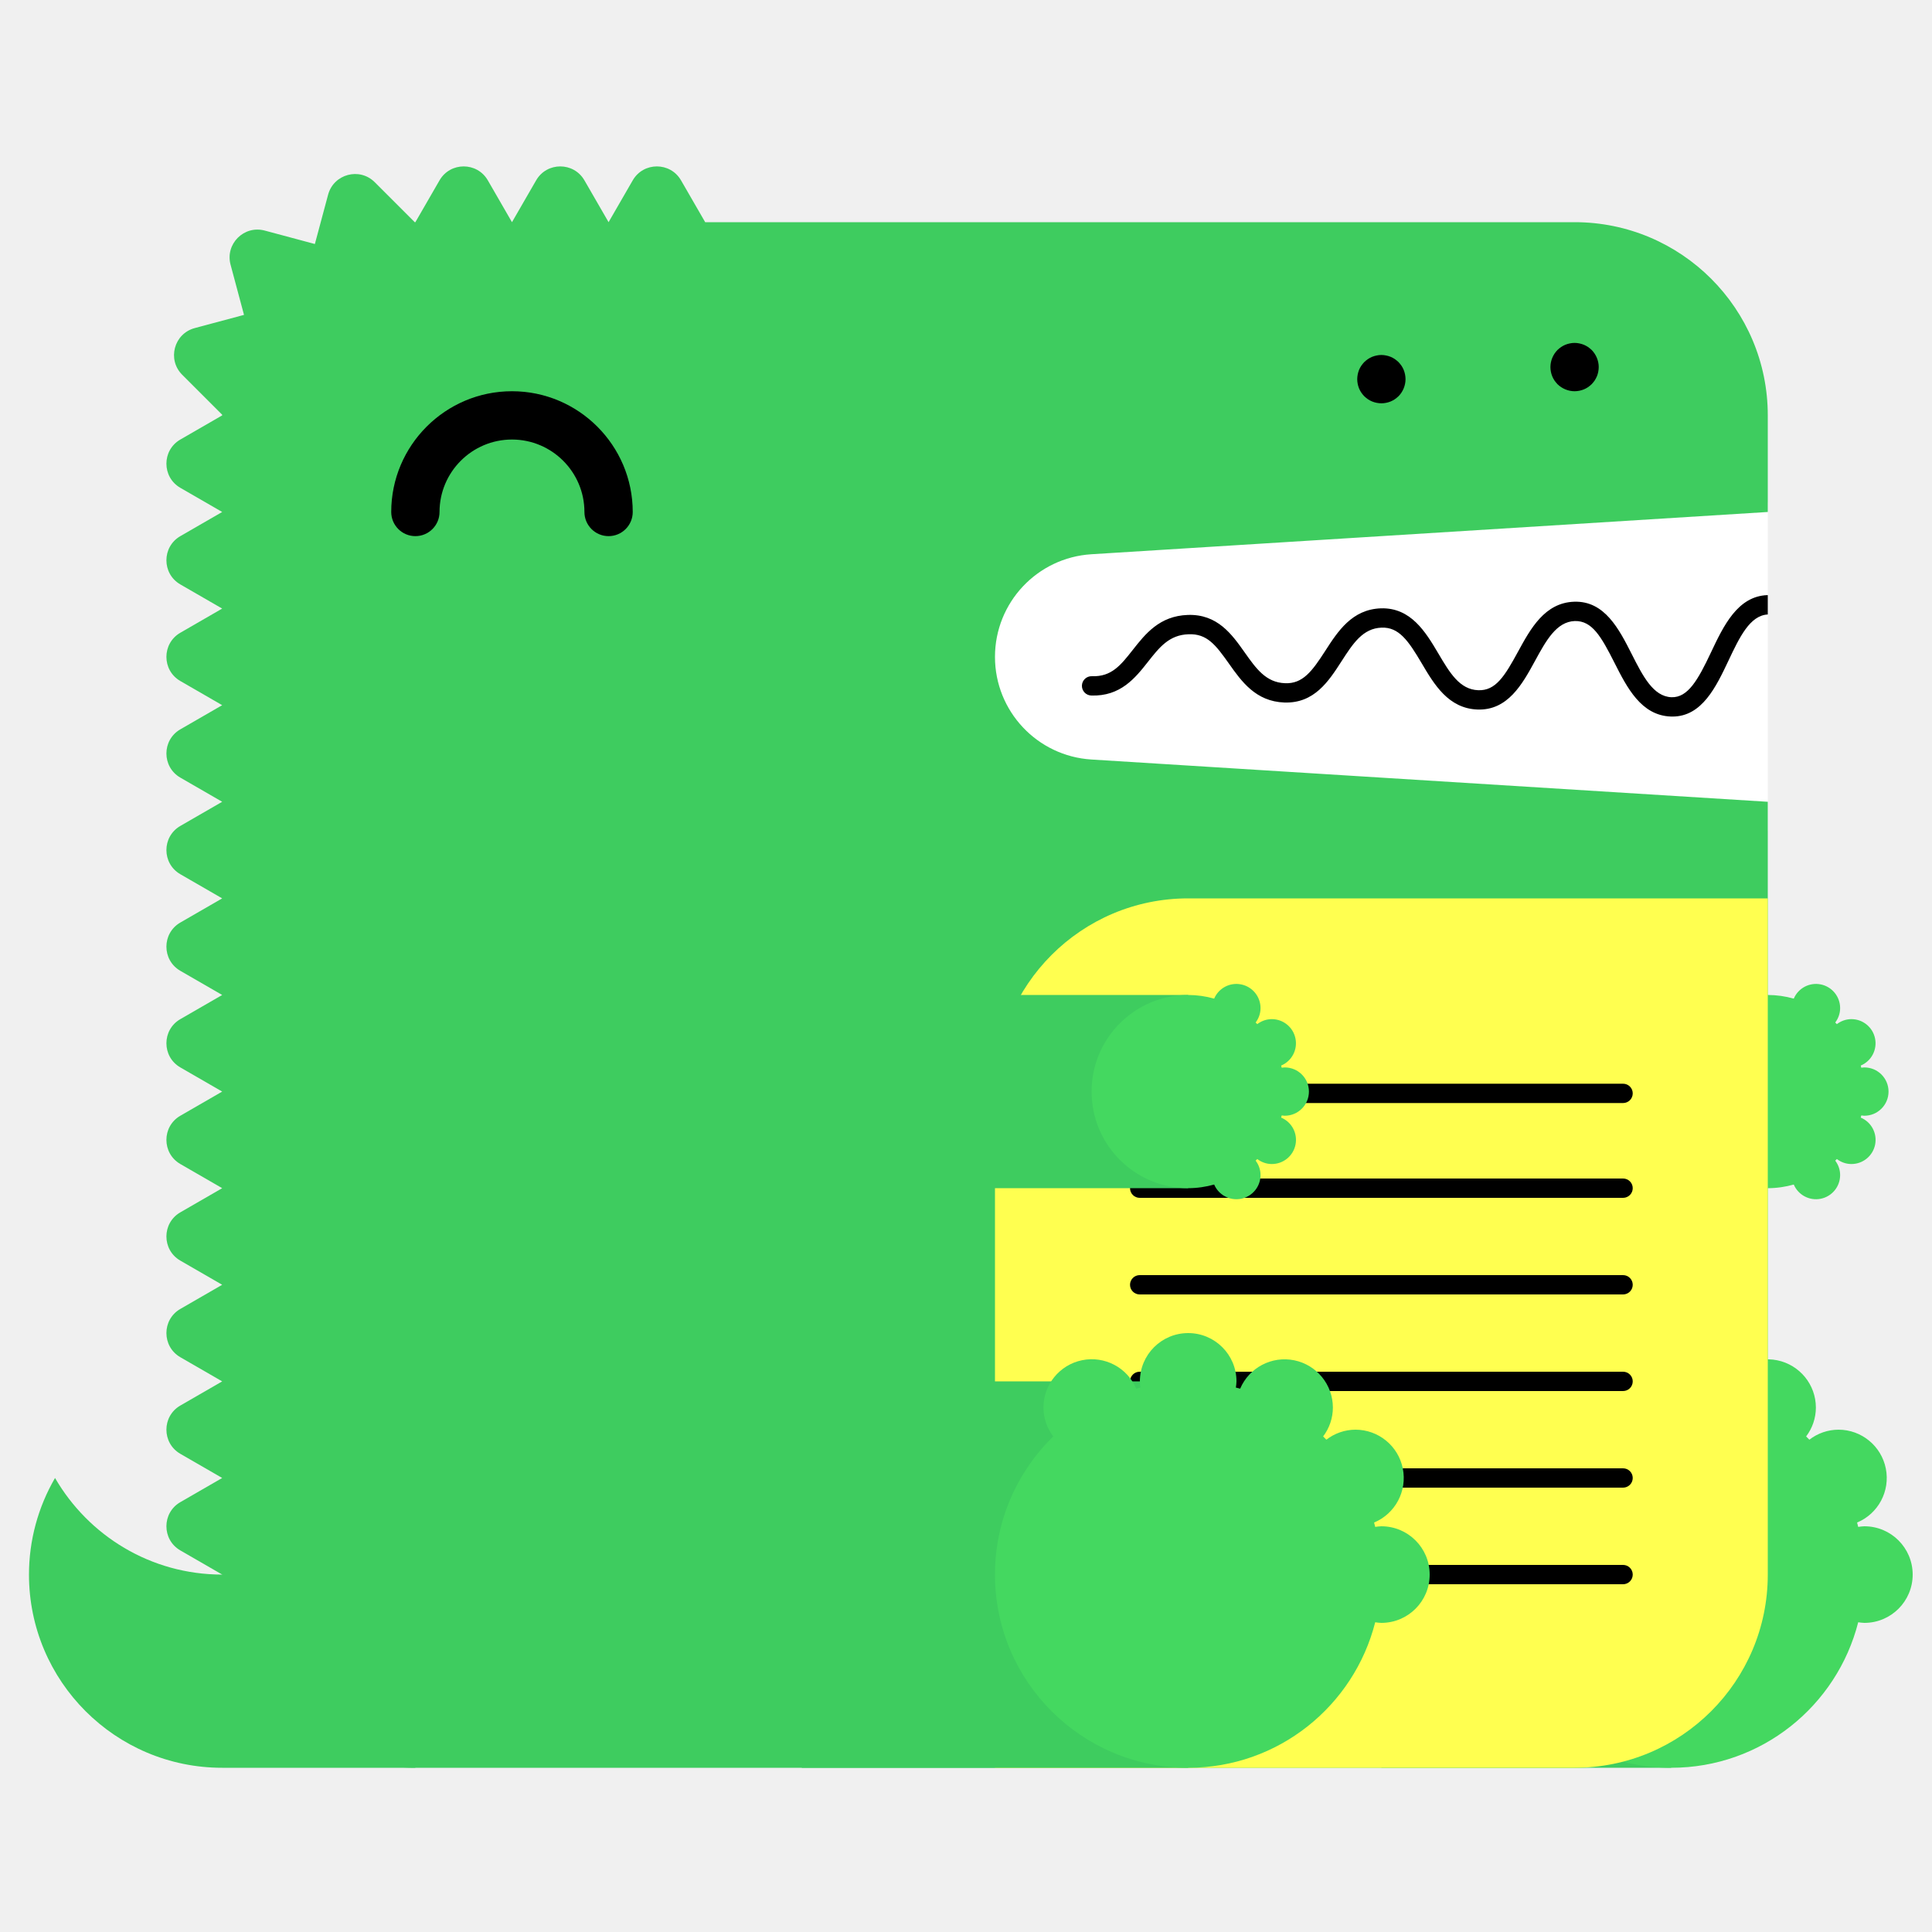
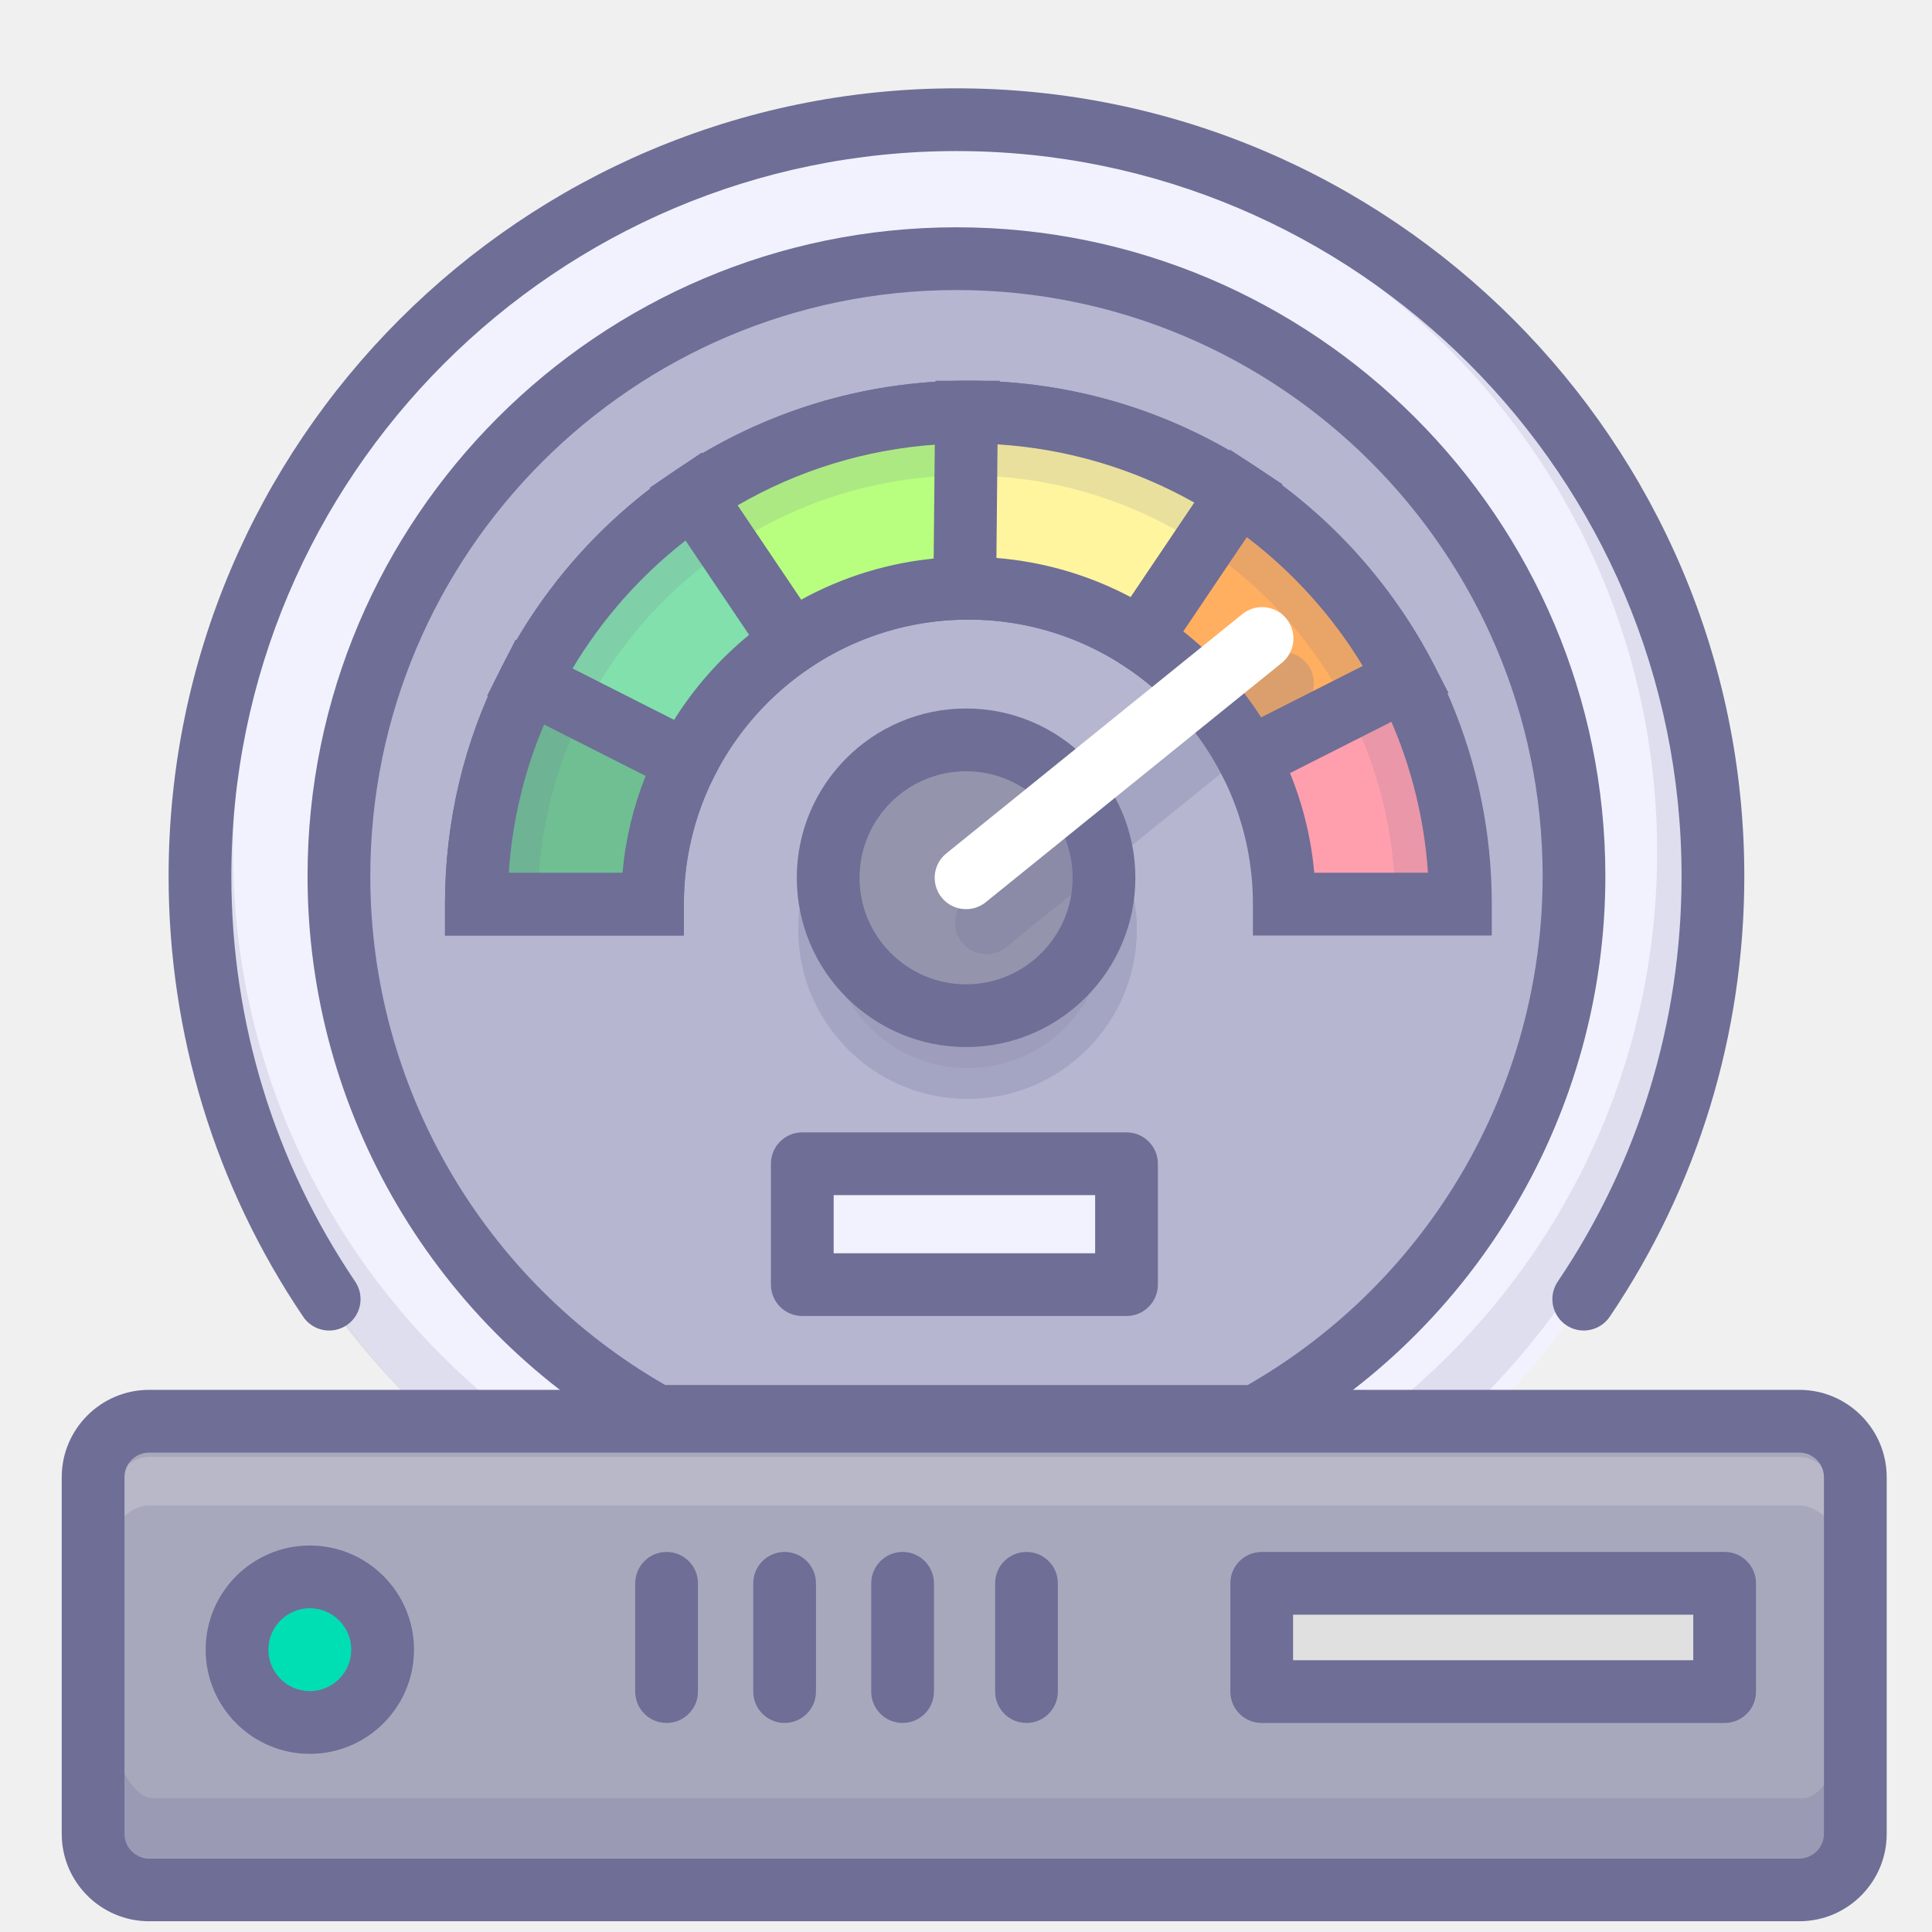
- <svg xmlns="http://www.w3.org/2000/svg" width="200" height="200" viewBox="0 0 200 200">
-   <g fill="none" fill-rule="evenodd">
-     <path fill="#FFF" d="M99 52h84v34H99z" />
-     <path d="M23 163c-7.398 0-13.843-4.027-17.303-10A19.886 19.886 0 0 0 3 163c0 11.046 8.954 20 20 20h20v-20H23z" fill="#3ECC5F" />
-     <path d="M112.98 57.376L183 53V43c0-11.046-8.954-20-20-20H73l-2.5-4.33c-1.112-1.925-3.889-1.925-5 0L63 23l-2.5-4.33c-1.111-1.925-3.889-1.925-5 0L53 23l-2.5-4.33c-1.111-1.925-3.889-1.925-5 0L43 23c-.022 0-.042.003-.065.003l-4.142-4.141c-1.57-1.571-4.252-.853-4.828 1.294l-1.369 5.104-5.192-1.392c-2.148-.575-4.111 1.389-3.535 3.536l1.39 5.193-5.102 1.367c-2.148.576-2.867 3.259-1.296 4.83l4.142 4.142c0 .021-.003.042-.003.064l-4.33 2.5c-1.925 1.111-1.925 3.889 0 5L23 53l-4.33 2.5c-1.925 1.111-1.925 3.889 0 5L23 63l-4.33 2.5c-1.925 1.111-1.925 3.889 0 5L23 73l-4.33 2.5c-1.925 1.111-1.925 3.889 0 5L23 83l-4.33 2.5c-1.925 1.111-1.925 3.889 0 5L23 93l-4.33 2.5c-1.925 1.111-1.925 3.889 0 5L23 103l-4.33 2.5c-1.925 1.111-1.925 3.889 0 5L23 113l-4.33 2.5c-1.925 1.111-1.925 3.889 0 5L23 123l-4.33 2.5c-1.925 1.111-1.925 3.889 0 5L23 133l-4.33 2.5c-1.925 1.111-1.925 3.889 0 5L23 143l-4.33 2.5c-1.925 1.111-1.925 3.889 0 5L23 153l-4.33 2.5c-1.925 1.111-1.925 3.889 0 5L23 163c0 11.046 8.954 20 20 20h120c11.046 0 20-8.954 20-20V83l-70.02-4.376A10.645 10.645 0 0 1 103 68c0-5.621 4.37-10.273 9.98-10.624" fill="#3ECC5F" />
-     <path fill="#3ECC5F" d="M143 183h30v-40h-30z" />
-     <path d="M193 158c-.219 0-.428.037-.639.064-.038-.15-.074-.301-.116-.451A5 5 0 0 0 190.32 148a4.96 4.96 0 0 0-3.016 1.036 26.531 26.531 0 0 0-.335-.336 4.955 4.955 0 0 0 1.011-2.987 5 5 0 0 0-9.599-1.959c-.148-.042-.297-.077-.445-.115.027-.211.064-.42.064-.639a5 5 0 0 0-5-5 5 5 0 0 0-5 5c0 .219.037.428.064.639-.148.038-.297.073-.445.115a4.998 4.998 0 0 0-9.599 1.959c0 1.125.384 2.151 1.011 2.987-3.717 3.632-6.031 8.693-6.031 14.3 0 11.046 8.954 20 20 20 9.339 0 17.16-6.41 19.361-15.064.211.027.42.064.639.064a5 5 0 0 0 5-5 5 5 0 0 0-5-5" fill="#44D860" />
-     <path fill="#3ECC5F" d="M153 123h30v-20h-30z" />
-     <path d="M193 115.5a2.5 2.5 0 1 0 0-5c-.109 0-.214.019-.319.032-.02-.075-.037-.15-.058-.225a2.501 2.501 0 0 0-.963-4.807c-.569 0-1.088.197-1.508.518a6.653 6.653 0 0 0-.168-.168c.314-.417.506-.931.506-1.494a2.5 2.5 0 0 0-4.8-.979A9.987 9.987 0 0 0 183 103c-5.522 0-10 4.478-10 10s4.478 10 10 10c.934 0 1.833-.138 2.69-.377a2.5 2.5 0 0 0 4.8-.979c0-.563-.192-1.077-.506-1.494.057-.055.113-.111.168-.168.42.321.939.518 1.508.518a2.5 2.5 0 0 0 .963-4.807c.021-.074.038-.15.058-.225.105.013.21.032.319.032" fill="#44D860" />
-     <path d="M63 55.5a2.5 2.5 0 0 1-2.5-2.5c0-4.136-3.364-7.5-7.5-7.5s-7.5 3.364-7.5 7.5a2.5 2.5 0 1 1-5 0c0-6.893 5.607-12.5 12.5-12.5S65.5 46.107 65.5 53a2.5 2.5 0 0 1-2.5 2.5" fill="#000" />
-     <path d="M103 183h60c11.046 0 20-8.954 20-20V93h-60c-11.046 0-20 8.954-20 20v70z" fill="#FFFF50" />
-     <path d="M168.02 124h-50.04a1 1 0 1 1 0-2h50.04a1 1 0 1 1 0 2m0 20h-50.04a1 1 0 1 1 0-2h50.04a1 1 0 1 1 0 2m0 20h-50.04a1 1 0 1 1 0-2h50.04a1 1 0 1 1 0 2m0-49.814h-50.04a1 1 0 1 1 0-2h50.04a1 1 0 1 1 0 2m0 19.814h-50.04a1 1 0 1 1 0-2h50.04a1 1 0 1 1 0 2m0 20h-50.04a1 1 0 1 1 0-2h50.04a1 1 0 1 1 0 2M183 61.611c-.012 0-.022-.006-.034-.005-3.09.105-4.552 3.196-5.842 5.923-1.346 2.85-2.387 4.703-4.093 4.647-1.889-.068-2.969-2.202-4.113-4.46-1.314-2.594-2.814-5.536-5.963-5.426-3.046.104-4.513 2.794-5.807 5.167-1.377 2.528-2.314 4.065-4.121 3.994-1.927-.07-2.951-1.805-4.136-3.813-1.321-2.236-2.848-4.75-5.936-4.664-2.994.103-4.465 2.385-5.763 4.4-1.373 2.13-2.335 3.428-4.165 3.351-1.973-.07-2.992-1.51-4.171-3.177-1.324-1.873-2.816-3.993-5.895-3.89-2.928.1-4.399 1.97-5.696 3.618-1.232 1.564-2.194 2.802-4.229 2.724a1 1 0 0 0-.072 2c3.017.101 4.545-1.8 5.872-3.487 1.177-1.496 2.193-2.787 4.193-2.855 1.926-.082 2.829 1.115 4.195 3.045 1.297 1.834 2.769 3.914 5.731 4.021 3.103.104 4.596-2.215 5.918-4.267 1.182-1.834 2.202-3.417 4.15-3.484 1.793-.067 2.769 1.35 4.145 3.681 1.297 2.197 2.766 4.686 5.787 4.796 3.125.108 4.634-2.62 5.949-5.035 1.139-2.088 2.214-4.06 4.119-4.126 1.793-.042 2.728 1.595 4.111 4.33 1.292 2.553 2.757 5.445 5.825 5.556l.169.003c3.064 0 4.518-3.075 5.805-5.794 1.139-2.41 2.217-4.68 4.067-4.773v-2z" fill="#000" />
-     <path fill="#3ECC5F" d="M83 183h40v-40H83z" />
-     <path d="M143 158c-.219 0-.428.037-.639.064-.038-.15-.074-.301-.116-.451A5 5 0 0 0 140.32 148a4.96 4.96 0 0 0-3.016 1.036 26.531 26.531 0 0 0-.335-.336 4.955 4.955 0 0 0 1.011-2.987 5 5 0 0 0-9.599-1.959c-.148-.042-.297-.077-.445-.115.027-.211.064-.42.064-.639a5 5 0 0 0-5-5 5 5 0 0 0-5 5c0 .219.037.428.064.639-.148.038-.297.073-.445.115a4.998 4.998 0 0 0-9.599 1.959c0 1.125.384 2.151 1.011 2.987-3.717 3.632-6.031 8.693-6.031 14.3 0 11.046 8.954 20 20 20 9.339 0 17.16-6.41 19.361-15.064.211.027.42.064.639.064a5 5 0 0 0 5-5 5 5 0 0 0-5-5" fill="#44D860" />
-     <path fill="#3ECC5F" d="M83 123h40v-20H83z" />
-     <path d="M133 115.5a2.5 2.5 0 1 0 0-5c-.109 0-.214.019-.319.032-.02-.075-.037-.15-.058-.225a2.501 2.501 0 0 0-.963-4.807c-.569 0-1.088.197-1.508.518a6.653 6.653 0 0 0-.168-.168c.314-.417.506-.931.506-1.494a2.5 2.5 0 0 0-4.8-.979A9.987 9.987 0 0 0 123 103c-5.522 0-10 4.478-10 10s4.478 10 10 10c.934 0 1.833-.138 2.69-.377a2.5 2.5 0 0 0 4.8-.979c0-.563-.192-1.077-.506-1.494.057-.055.113-.111.168-.168.42.321.939.518 1.508.518a2.5 2.5 0 0 0 .963-4.807c.021-.074.038-.15.058-.225.105.013.21.032.319.032" fill="#44D860" />
-     <path d="M143 41.75c-.16 0-.33-.02-.49-.05a2.52 2.52 0 0 1-.47-.14c-.15-.06-.29-.14-.431-.23-.13-.09-.259-.2-.38-.31-.109-.12-.219-.24-.309-.38s-.17-.28-.231-.43a2.619 2.619 0 0 1-.189-.96c0-.16.02-.33.05-.49.03-.16.08-.31.139-.47.061-.15.141-.29.231-.43.09-.13.2-.26.309-.38.121-.11.25-.22.38-.31.141-.09.281-.17.431-.23.149-.06.31-.11.47-.14.32-.07.65-.07.98 0 .159.03.32.08.47.14.149.06.29.14.43.23.13.09.259.2.38.31.11.12.22.25.31.38.09.14.17.28.23.43.06.16.11.31.14.47.029.16.05.33.05.49 0 .66-.271 1.31-.73 1.77-.121.11-.25.22-.38.31-.14.09-.281.17-.43.23a2.565 2.565 0 0 1-.96.19m20-1.25c-.66 0-1.3-.27-1.771-.73a3.802 3.802 0 0 1-.309-.38c-.09-.14-.17-.28-.231-.43a2.619 2.619 0 0 1-.189-.96c0-.66.27-1.3.729-1.77.121-.11.25-.22.38-.31.141-.09.281-.17.431-.23.149-.06.31-.11.47-.14.32-.07.66-.07.98 0 .159.03.32.08.47.14.149.06.29.14.43.23.13.09.259.2.38.31.459.47.73 1.11.73 1.77 0 .16-.021.33-.05.49-.03.16-.08.32-.14.47-.07.15-.14.29-.23.43-.09.13-.2.26-.31.38-.121.11-.25.22-.38.31-.14.09-.281.17-.43.23a2.565 2.565 0 0 1-.96.19" fill="#000" />
-   </g>
+ <svg xmlns="http://www.w3.org/2000/svg" class="svg-icon" style="width: 1em;height: 1em;vertical-align: middle;fill: currentColor;overflow: hidden;" viewBox="0 0 1024 1024" version="1.1">
+   <path d="M506.945 464.402m-400.955 0a400.955 400.955 0 1 0 801.911 0 400.955 400.955 0 1 0-801.911 0Z" fill="#F2F2FF" />
+   <path d="M517.051 140.465c-180.757 0-327.304 146.538-327.304 327.308 0 87.727 34.535 167.372 90.728 226.138-48.062-54.43-77.247-125.916-77.247-204.24 0-170.532 138.241-308.777 308.773-308.777 170.527 0 308.777 138.245 308.777 308.777 0 112.182-59.83 210.379-149.315 264.444h4.261c100.571-55.843 168.632-163.141 168.632-286.346 0.004-180.766-146.534-327.304-327.304-327.304z" fill="#6E6E96" opacity=".25" />
+   <path d="M665.609 750.752c100.576-55.852 168.644-163.153 168.644-286.35 0-180.762-146.546-327.304-327.312-327.304-180.77 0-327.308 146.538-327.308 327.304 0 123.185 68.052 230.47 168.611 286.321l317.365 0.029z" fill="#B6B6D1" />
+   <path d="M669.915 767.38l-325.982-0.029-3.766-2.091c-109.28-60.703-177.166-175.981-177.166-300.858 0-189.645 154.291-343.931 343.936-343.931 189.649 0 343.94 154.287 343.94 343.931 0 124.897-67.898 240.192-177.203 300.887l-3.758 2.091z m-317.302-33.284l308.631 0.029c96.572-55.361 156.386-158.315 156.386-269.723 0-171.305-139.372-310.676-310.685-310.676-171.309 0-310.681 139.367-310.681 310.676-0.004 111.388 59.792 214.333 156.348 269.694z" fill="#6E6E96" />
+   <path d="M425.238 616.805h171.837v64.074h-171.837z" fill="#F2F2FF" />
+   <path d="M597.075 697.507h-171.837a16.627 16.627 0 0 1-16.627-16.627v-64.074a16.627 16.627 0 0 1 16.627-16.627h171.837a16.627 16.627 0 0 1 16.627 16.627v64.074a16.627 16.627 0 0 1-16.627 16.627z m-155.209-33.255h138.582v-30.819h-138.582v30.819z" fill="#6E6E96" />
+   <path d="M500.926 57.394c-221.441 0-400.951 179.51-400.951 400.951s179.51 400.947 400.951 400.947 400.951-179.51 400.951-400.947c0-221.441-179.51-400.951-400.951-400.951z m0 771.574c-208.409 0-377.365-168.956-377.365-377.361 0-208.409 168.956-377.365 377.365-377.365 208.421 0 377.369 168.956 377.369 377.365 0 208.413-168.948 377.361-377.369 377.361z" fill="#6E6E96" opacity=".15" />
+   <path d="M174.483 705.205a16.598 16.598 0 0 1-13.793-7.32c-46.661-69.071-71.324-149.81-71.324-233.483 0-230.258 187.325-417.583 417.579-417.583s417.575 187.325 417.575 417.583c0 83.678-24.667 164.417-71.324 233.483a16.627 16.627 0 0 1-27.556-18.619c42.932-63.546 65.625-137.846 65.625-214.869 0-211.917-172.406-384.328-384.32-384.328-211.917 0-384.324 172.41-384.324 384.328 0 77.019 22.692 151.319 65.625 214.869a16.627 16.627 0 0 1-13.763 25.939z" fill="#6E6E96" />
+   <path d="M680.707 479.2c0-92.47-74.965-167.435-167.431-167.435-92.474 0-167.439 74.965-167.439 167.435H252.486c0-144.023 116.758-260.781 260.786-260.781 144.019 0 260.777 116.758 260.777 260.781h-93.343z" fill="#FF9FAD" />
+   <path d="M790.677 495.828h-126.598v-16.627c0-83.154-67.649-150.807-150.803-150.807-83.158 0-150.811 67.649-150.811 150.807v16.627H235.859v-16.627c0-152.965 124.448-277.409 277.413-277.409 152.96 0 277.405 124.444 277.405 277.409v16.627z m-94.087-33.255h60.271c-8.571-126.901-114.555-227.526-243.589-227.526-129.042 0-235.025 100.625-243.601 227.526h60.279C338.388 368.844 417.39 295.138 513.276 295.138c95.882 0 174.88 73.706 183.314 167.435z" fill="#6E6E96" />
+   <path d="M367.511 262.922l52.177 77.418A166.691 166.691 0 0 1 513.276 311.765V218.419c-53.994 0-104.15 16.407-145.765 44.503z" fill="#B9FF7F" />
+   <path d="M415.199 363.431L344.436 258.437l13.768-9.295c45.884-30.977 99.503-47.351 155.068-47.351h16.627V328.393h-16.627a150.071 150.071 0 0 0-84.285 25.727l-13.788 9.311z m-24.297-95.558l33.696 49.999a182.902 182.902 0 0 1 72.051-21.994v-60.275a242.608 242.608 0 0 0-105.747 32.27z" fill="#6E6E96" />
+   <path d="M513.276 218.419l-1.023 0.008-0.915 93.388c0.644-0.008 1.284-0.05 1.937-0.05 33.6 0 64.864 9.935 91.081 26.974l52.202-77.447c-41.128-27.09-90.366-42.874-143.283-42.874z" fill="#FFF59F" />
+   <path d="M609.005 361.594l-13.709-8.912A150.171 150.171 0 0 0 513.276 328.393l-1.729 0.046-17.002 0.216 1.243-126.855 17.488-0.008c54.413 0 107.123 15.771 152.424 45.618l14.034 9.245-70.729 104.94z m-80.88-65.862c24.941 2.008 49.105 9.058 71.178 20.759l33.75-50.078a242.894 242.894 0 0 0-104.342-30.886l-0.586 60.204z" fill="#6E6E96" />
+   <path d="M656.547 261.297L604.357 338.744a168.029 168.029 0 0 1 57.552 63.417l83.358-42.188a262.132 262.132 0 0 0-88.72-98.676z" fill="#FFAF5F" />
+   <path d="M654.73 424.429l-7.578-14.607a151.518 151.518 0 0 0-51.853-57.132l-14.183-9.212 70.841-105.119 13.738 9.054a278.984 278.984 0 0 1 94.349 104.949l7.674 14.89-112.988 57.178z m-27.568-89.772a185.114 185.114 0 0 1 41.261 45.568l53.873-27.265a245.95 245.95 0 0 0-61.464-68.268l-33.671 49.966z" fill="#6E6E96" />
+   <path d="M367.511 262.922a261.999 261.999 0 0 0-86.958 98.489L363.891 403.599a168.183 168.183 0 0 1 55.798-63.251L367.511 262.922z" fill="#82E0AC" />
+   <path d="M371.203 425.938L258.198 368.731l7.528-14.84a279.022 279.022 0 0 1 92.482-104.749l13.793-9.316 70.758 105.003-13.768 9.295A151.726 151.726 0 0 0 378.718 411.115l-7.516 14.823zM303.416 354.349l53.832 27.252a185.397 185.397 0 0 1 39.79-45.11l-33.696-50.003a246.045 246.045 0 0 0-59.925 67.861z" fill="#6E6E96" />
+   <path d="M512.819 492.723m-73.099 0a73.099 73.099 0 1 0 146.197 0 73.099 73.099 0 1 0-146.197 0Z" fill="#9494AD" opacity=".25" />
+   <path d="M512.819 582.449c-49.475 0-89.726-40.251-89.726-89.722s40.251-89.726 89.726-89.726 89.726 40.251 89.726 89.726-40.251 89.722-89.726 89.722z m0-146.197c-31.139 0-56.471 25.332-56.471 56.471s25.332 56.467 56.471 56.467 56.471-25.332 56.471-56.467-25.332-56.471-56.471-56.471z" fill="#6E6E96" opacity=".25" />
+   <path d="M512.046 465.241m-73.099 0a73.099 73.099 0 1 0 146.197 0 73.099 73.099 0 1 0-146.197 0Z" fill="#9494AD" />
+   <path d="M512.046 554.963c-49.475 0-89.726-40.251-89.726-89.722s40.251-89.726 89.726-89.726c49.475 0 89.722 40.251 89.722 89.726s-40.247 89.722-89.722 89.722z m0-146.193c-31.139 0-56.471 25.332-56.471 56.471s25.332 56.467 56.471 56.467c31.139 0 56.467-25.332 56.467-56.467s-25.328-56.471-56.467-56.471z" fill="#6E6E96" />
+   <path d="M252.486 479.2h93.351a166.52 166.52 0 0 1 18.062-75.605L280.558 361.407c-17.949 35.387-28.071 75.41-28.071 117.793z" fill="#6FBF93" />
+   <path d="M362.465 495.828H235.859v-16.627c0-44.079 10.051-86.238 29.871-125.313l7.516-14.815 113.017 57.211-7.532 14.844a149.011 149.011 0 0 0-16.262 68.077v16.623z m-92.802-33.255h60.279a180.915 180.915 0 0 1 12.254-51.325l-53.827-27.248a240.434 240.434 0 0 0-18.706 78.573z" fill="#6E6E96" />
+   <path d="M513.276 218.419c-144.032 0-260.786 116.758-260.786 260.781h32.594c0-125.479 101.723-227.198 227.202-227.198s227.198 101.723 227.198 227.198h34.569c0-144.023-116.754-260.781-260.777-260.781z" fill="#6E6E96" opacity=".15" />
+   <path d="M522.824 505.713a16.627 16.627 0 0 1-10.467-29.555l156.76-126.747a16.627 16.627 0 1 1 20.905 25.856l-156.76 126.747a16.524 16.524 0 0 1-10.438 3.7z" fill="#6E6E96" opacity=".25" />
+   <path d="M512.058 481.865a16.619 16.619 0 0 1-10.463-29.555l156.76-126.743a16.627 16.627 0 1 1 20.905 25.86l-156.76 126.743c-3.076 2.486-6.776 3.695-10.442 3.695z" fill="#FFFFFF" />
+   <path d="M983.36 971.993c0 16.32-13.356 29.684-29.684 29.684H79.028c-16.324 0-29.684-13.356-29.684-29.684v-189.025c0-16.328 13.352-29.684 29.684-29.684h874.652c16.324 0 29.68 13.348 29.68 29.684v189.025z" fill="#A8A8BD" />
+   <path d="M164.219 874.365m-38.588 0a38.588 38.588 0 1 0 77.177 0 38.588 38.588 0 1 0-77.177 0Z" fill="#00DFB3" />
+   <path d="M164.219 929.581c-30.445 0-55.216-24.771-55.216-55.216s24.767-55.212 55.216-55.212 55.216 24.767 55.216 55.212-24.771 55.216-55.216 55.216z m0-77.177c-12.109 0-21.961 9.848-21.961 21.957s9.852 21.961 21.961 21.961 21.961-9.852 21.961-21.961-9.852-21.957-21.961-21.957z" fill="#6E6E96" />
+   <path d="M668.731 839.19h245.364v57.394h-245.364z" fill="#E0E0E0" />
+   <path d="M914.094 913.211h-245.364a16.627 16.627 0 0 1-16.627-16.627V839.19a16.627 16.627 0 0 1 16.627-16.627h245.364a16.627 16.627 0 0 1 16.627 16.627v57.394a16.627 16.627 0 0 1-16.627 16.627z m-228.736-33.255h212.109v-24.139h-212.109v24.139zM544.058 913.203a16.627 16.627 0 0 1-16.627-16.627V839.19a16.627 16.627 0 0 1 33.255 0v57.386a16.627 16.627 0 0 1-16.627 16.627zM478.396 913.203a16.627 16.627 0 0 1-16.627-16.627V839.19a16.627 16.627 0 0 1 33.255 0v57.386a16.627 16.627 0 0 1-16.627 16.627zM415.86 913.203a16.627 16.627 0 0 1-16.627-16.627V839.19a16.627 16.627 0 0 1 33.255 0v57.386a16.627 16.627 0 0 1-16.627 16.627zM353.303 913.203a16.627 16.627 0 0 1-16.627-16.627V839.19a16.627 16.627 0 0 1 33.255 0v57.386a16.627 16.627 0 0 1-16.627 16.627z" fill="#6E6E96" />
+   <path d="M955.659 953.08H81.007c-16.324 0-29.684-47.197-29.684-63.525v65.504c0 16.328 13.356 29.693 29.684 29.693H955.663c16.324 0 29.693-13.356 29.693-29.693v-65.504c-0.008 16.324-13.369 63.525-29.697 63.525z" fill="#6E6E96" opacity=".25" />
+   <path d="M953.689 772.189H79.028c-16.324 0-29.684 26.051-29.684 42.375v25.723c0-16.328 13.352-42.371 29.684-42.371h874.652c16.324 0 29.68 26.047 29.68 42.371v-25.723c0-16.324-13.356-42.375-29.672-42.375z" fill="#FFFFFF" opacity=".19" />
+   <path d="M953.676 1018.301H79.028c-25.536 0-46.312-20.776-46.312-46.312v-189.025c0-25.536 20.776-46.312 46.312-46.312h874.652c25.536 0 46.308 20.776 46.308 46.312v189.025c0 25.536-20.776 46.312-46.312 46.312z m-874.648-248.39a13.069 13.069 0 0 0-13.057 13.057v189.025a13.073 13.073 0 0 0 13.057 13.057h874.648a13.073 13.073 0 0 0 13.057-13.057v-189.025a13.069 13.069 0 0 0-13.053-13.057H79.028z" fill="#6E6E96" />
</svg>
